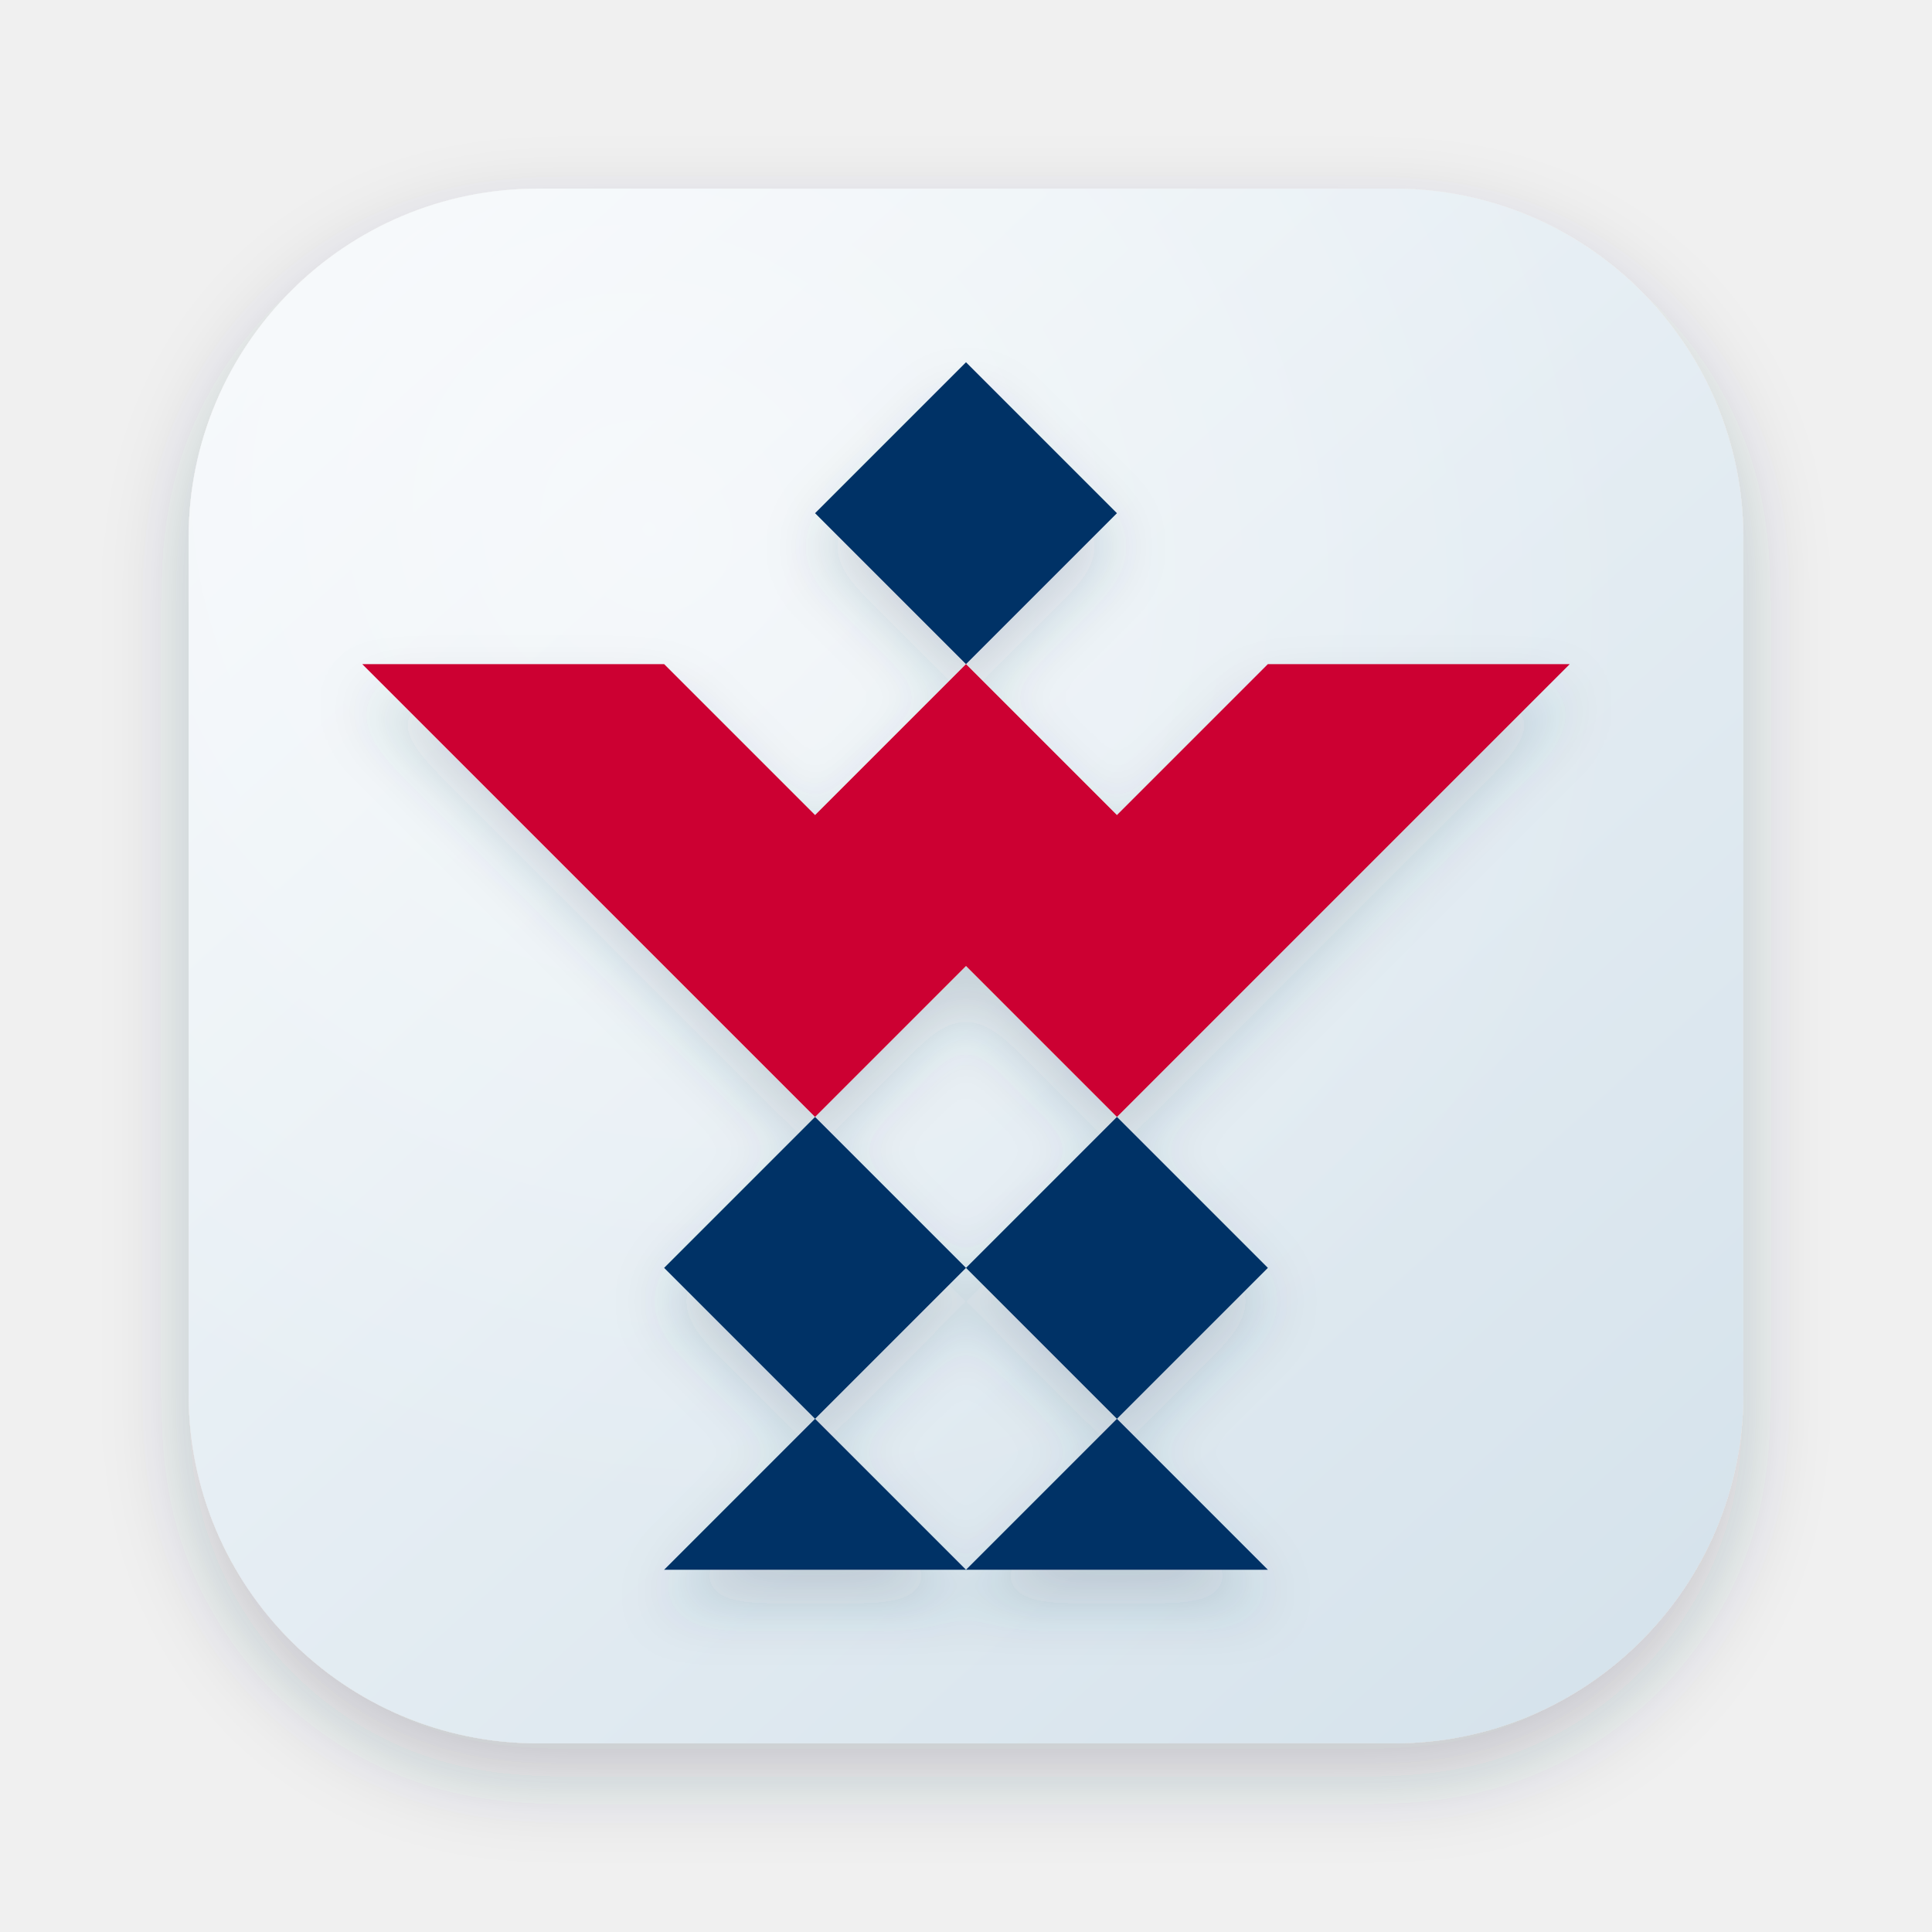
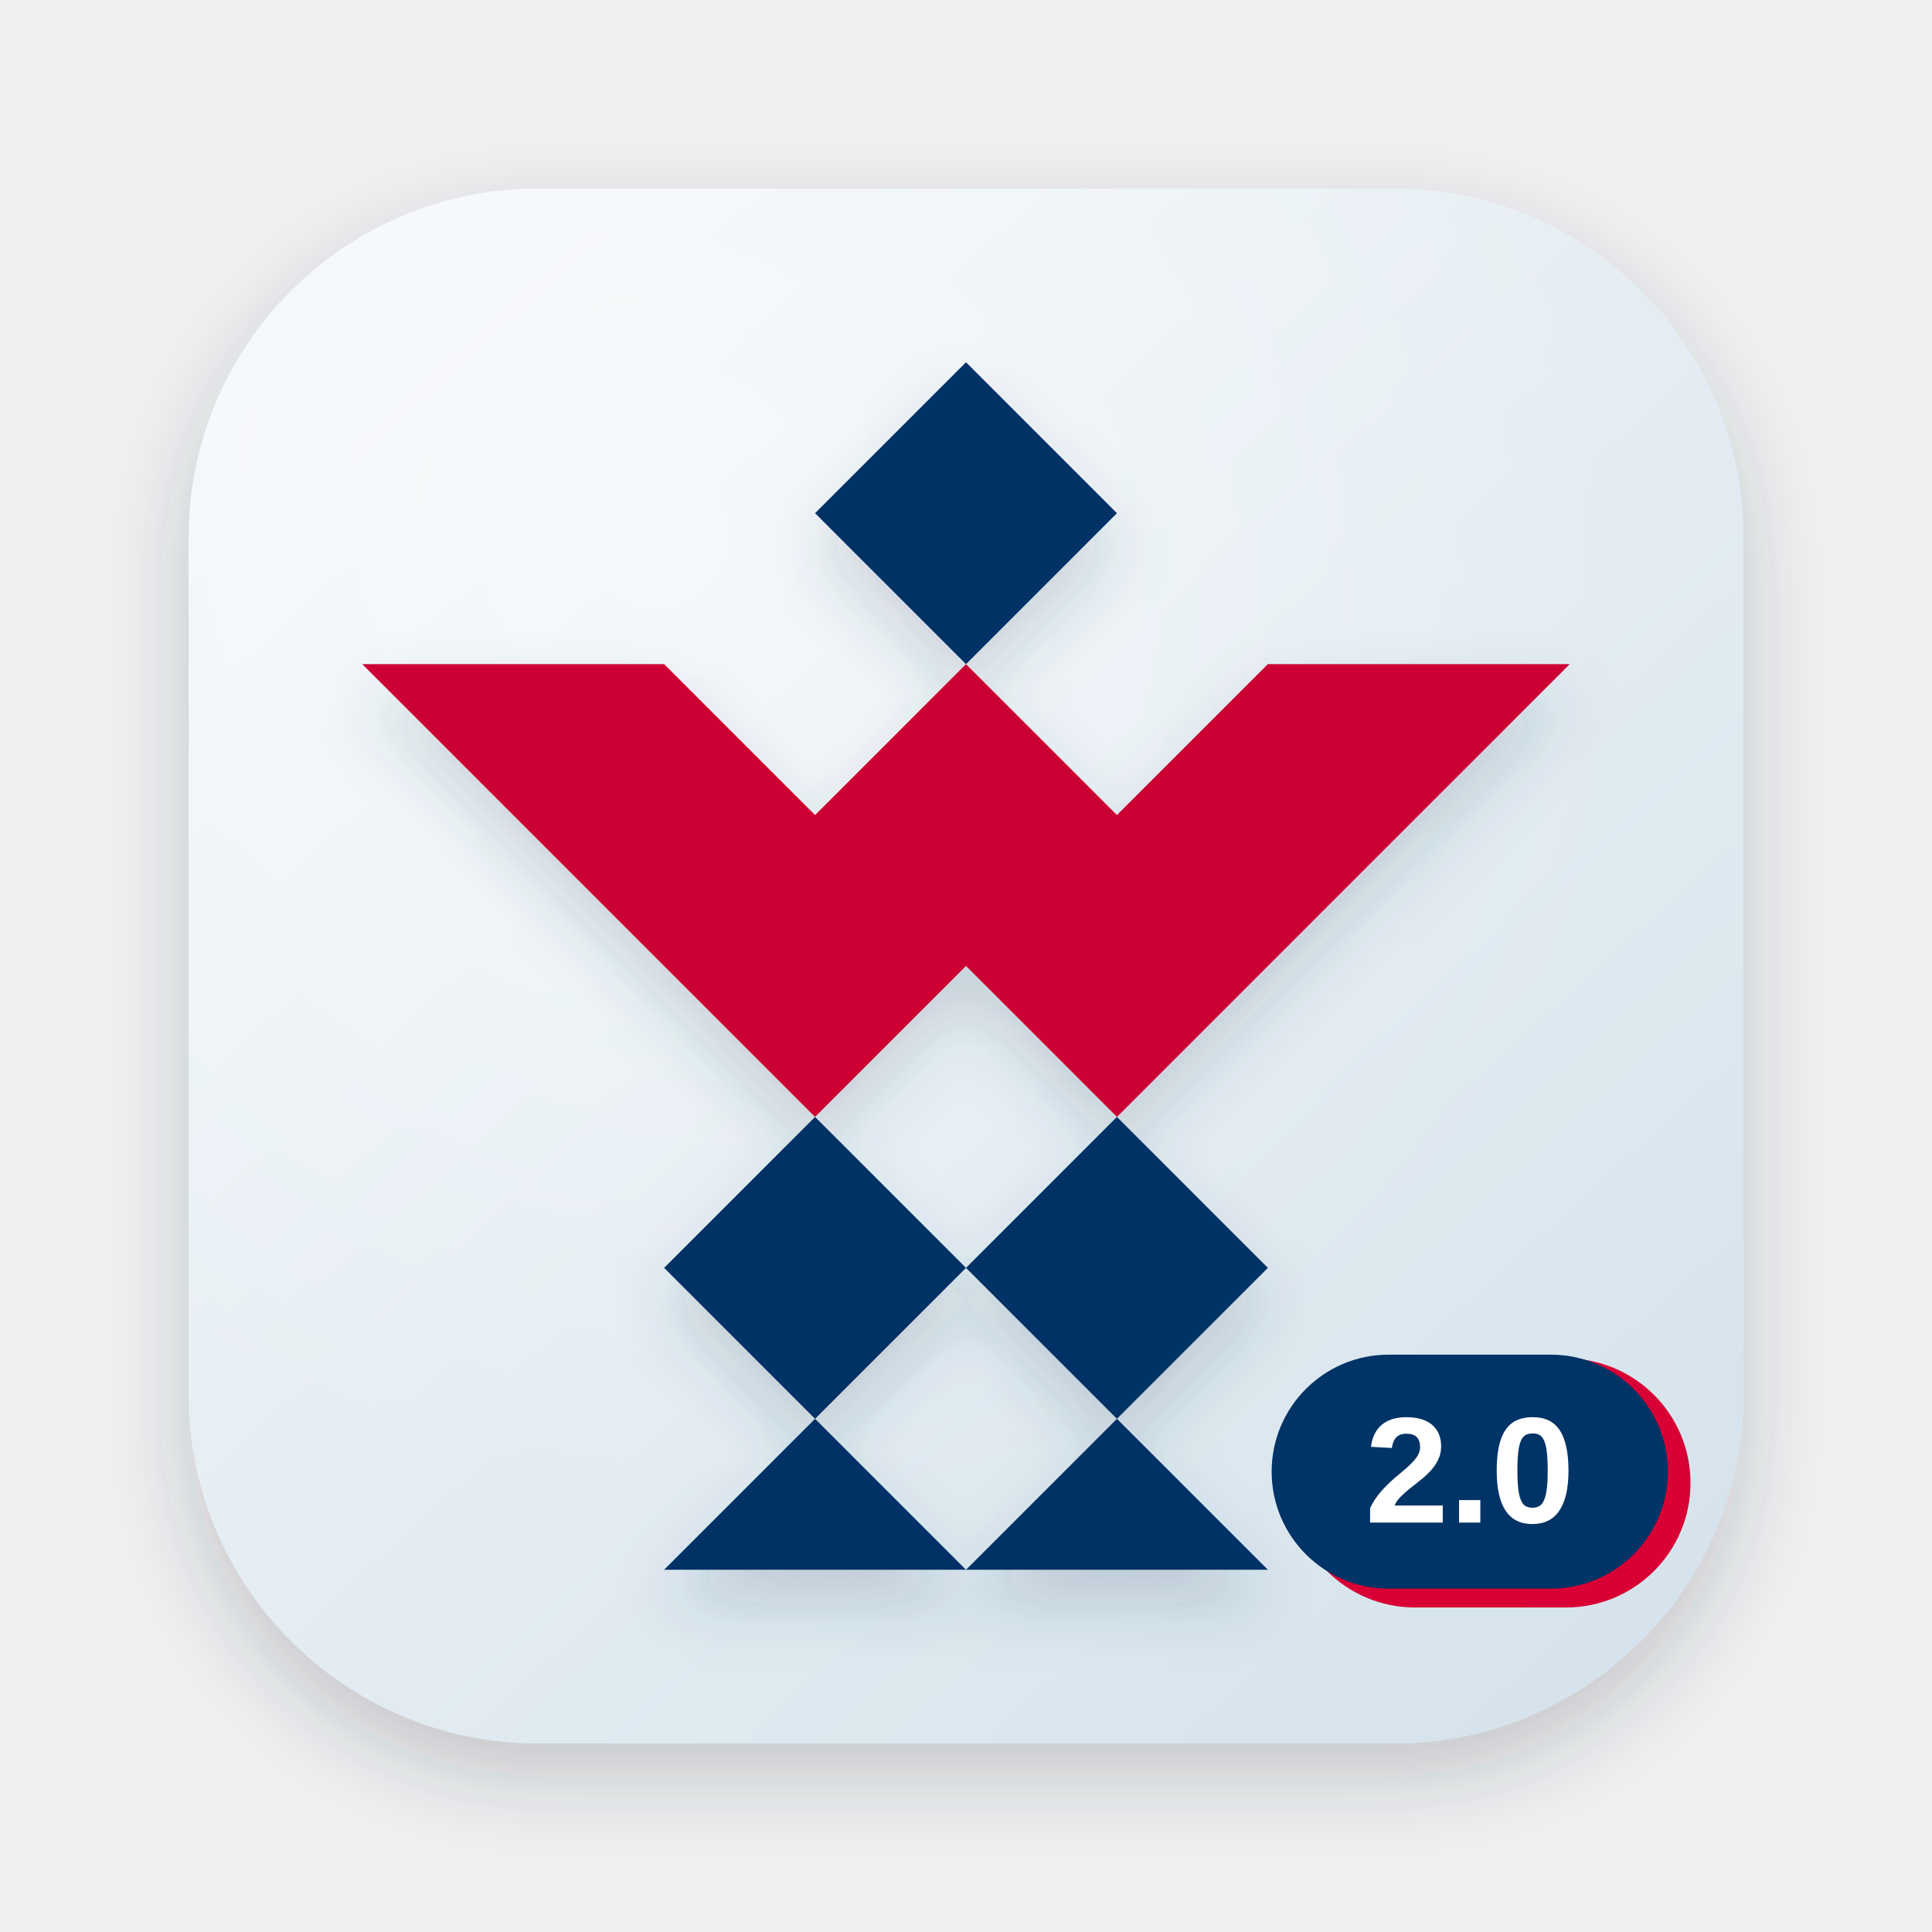
<svg xmlns="http://www.w3.org/2000/svg" width="1024" height="1024" viewBox="0 0 1024 1024">
  <defs>
    <linearGradient id="plate-background" x1="176" y1="142" x2="848" y2="886" gradientUnits="userSpaceOnUse">
      <stop offset="0" stop-color="#F3F7FA" />
      <stop offset="1" stop-color="#D6E3EC" />
    </linearGradient>
    <radialGradient id="plate-highlight" cx="0" cy="0" r="1" gradientTransform="translate(344 282) rotate(44) scale(548 506)" gradientUnits="userSpaceOnUse">
      <stop stop-color="#FFFFFF" stop-opacity="0.46" />
      <stop offset="1" stop-color="#FFFFFF" stop-opacity="0" />
    </radialGradient>
    <filter id="plate-shadow" x="32" y="32" width="960" height="976" filterUnits="userSpaceOnUse" color-interpolation-filters="sRGB">
      <feDropShadow dx="0" dy="18" stdDeviation="22" flood-color="#20394A" flood-opacity="0.22" />
    </filter>
    <filter id="mark-shadow" x="-20%" y="-20%" width="140%" height="150%" color-interpolation-filters="sRGB">
      <feDropShadow dx="0" dy="0.225" stdDeviation="0.2" flood-color="#294759" flood-opacity="0.18" />
    </filter>
    <path id="plate-shape" d="M285 100H739C841 100 924 183 924 285V739C924 841 841 924 739 924H285C183 924 100 841 100 739V285C100 183 183 100 285 100Z" />
    <clipPath id="plate-clip">
      <use href="#plate-shape" />
    </clipPath>
  </defs>
  <g filter="url(#plate-shadow)">
    <use href="#plate-shape" fill="url(#plate-background)" />
  </g>
  <g clip-path="url(#plate-clip)">
    <rect x="100" y="100" width="824" height="824" fill="url(#plate-highlight)" />
  </g>
  <g filter="url(#mark-shadow)" transform="translate(192 192) scale(80)">
    <path fill="#003366" d="M4 0 5 1 4 2 3 1Z" />
    <path fill="#cc0033" d="M0 2h2l1 1 1-1 1 1 1-1h2L5 5 4 4 3 5Z" />
    <path fill="#003366" d="M3 5 4 6 3 7 2 6Zm2 0 1 1-1 1-1-1ZM3 7l1 1H2Zm2 0 1 1H4Z" />
  </g>
+   <g id="version-badge" aria-label="2.0">
+     <rect x="684" y="720" width="212" height="132" rx="66" fill="#D80034" />
+     <rect x="674" y="718" width="210" height="124" rx="62" fill="#003366" />
+     <text x="779" y="807" fill="#FFFFFF" font-family="Arial, Helvetica, sans-serif" font-size="80" font-weight="700" text-anchor="middle">2.0</text>
+   </g>
</svg>
